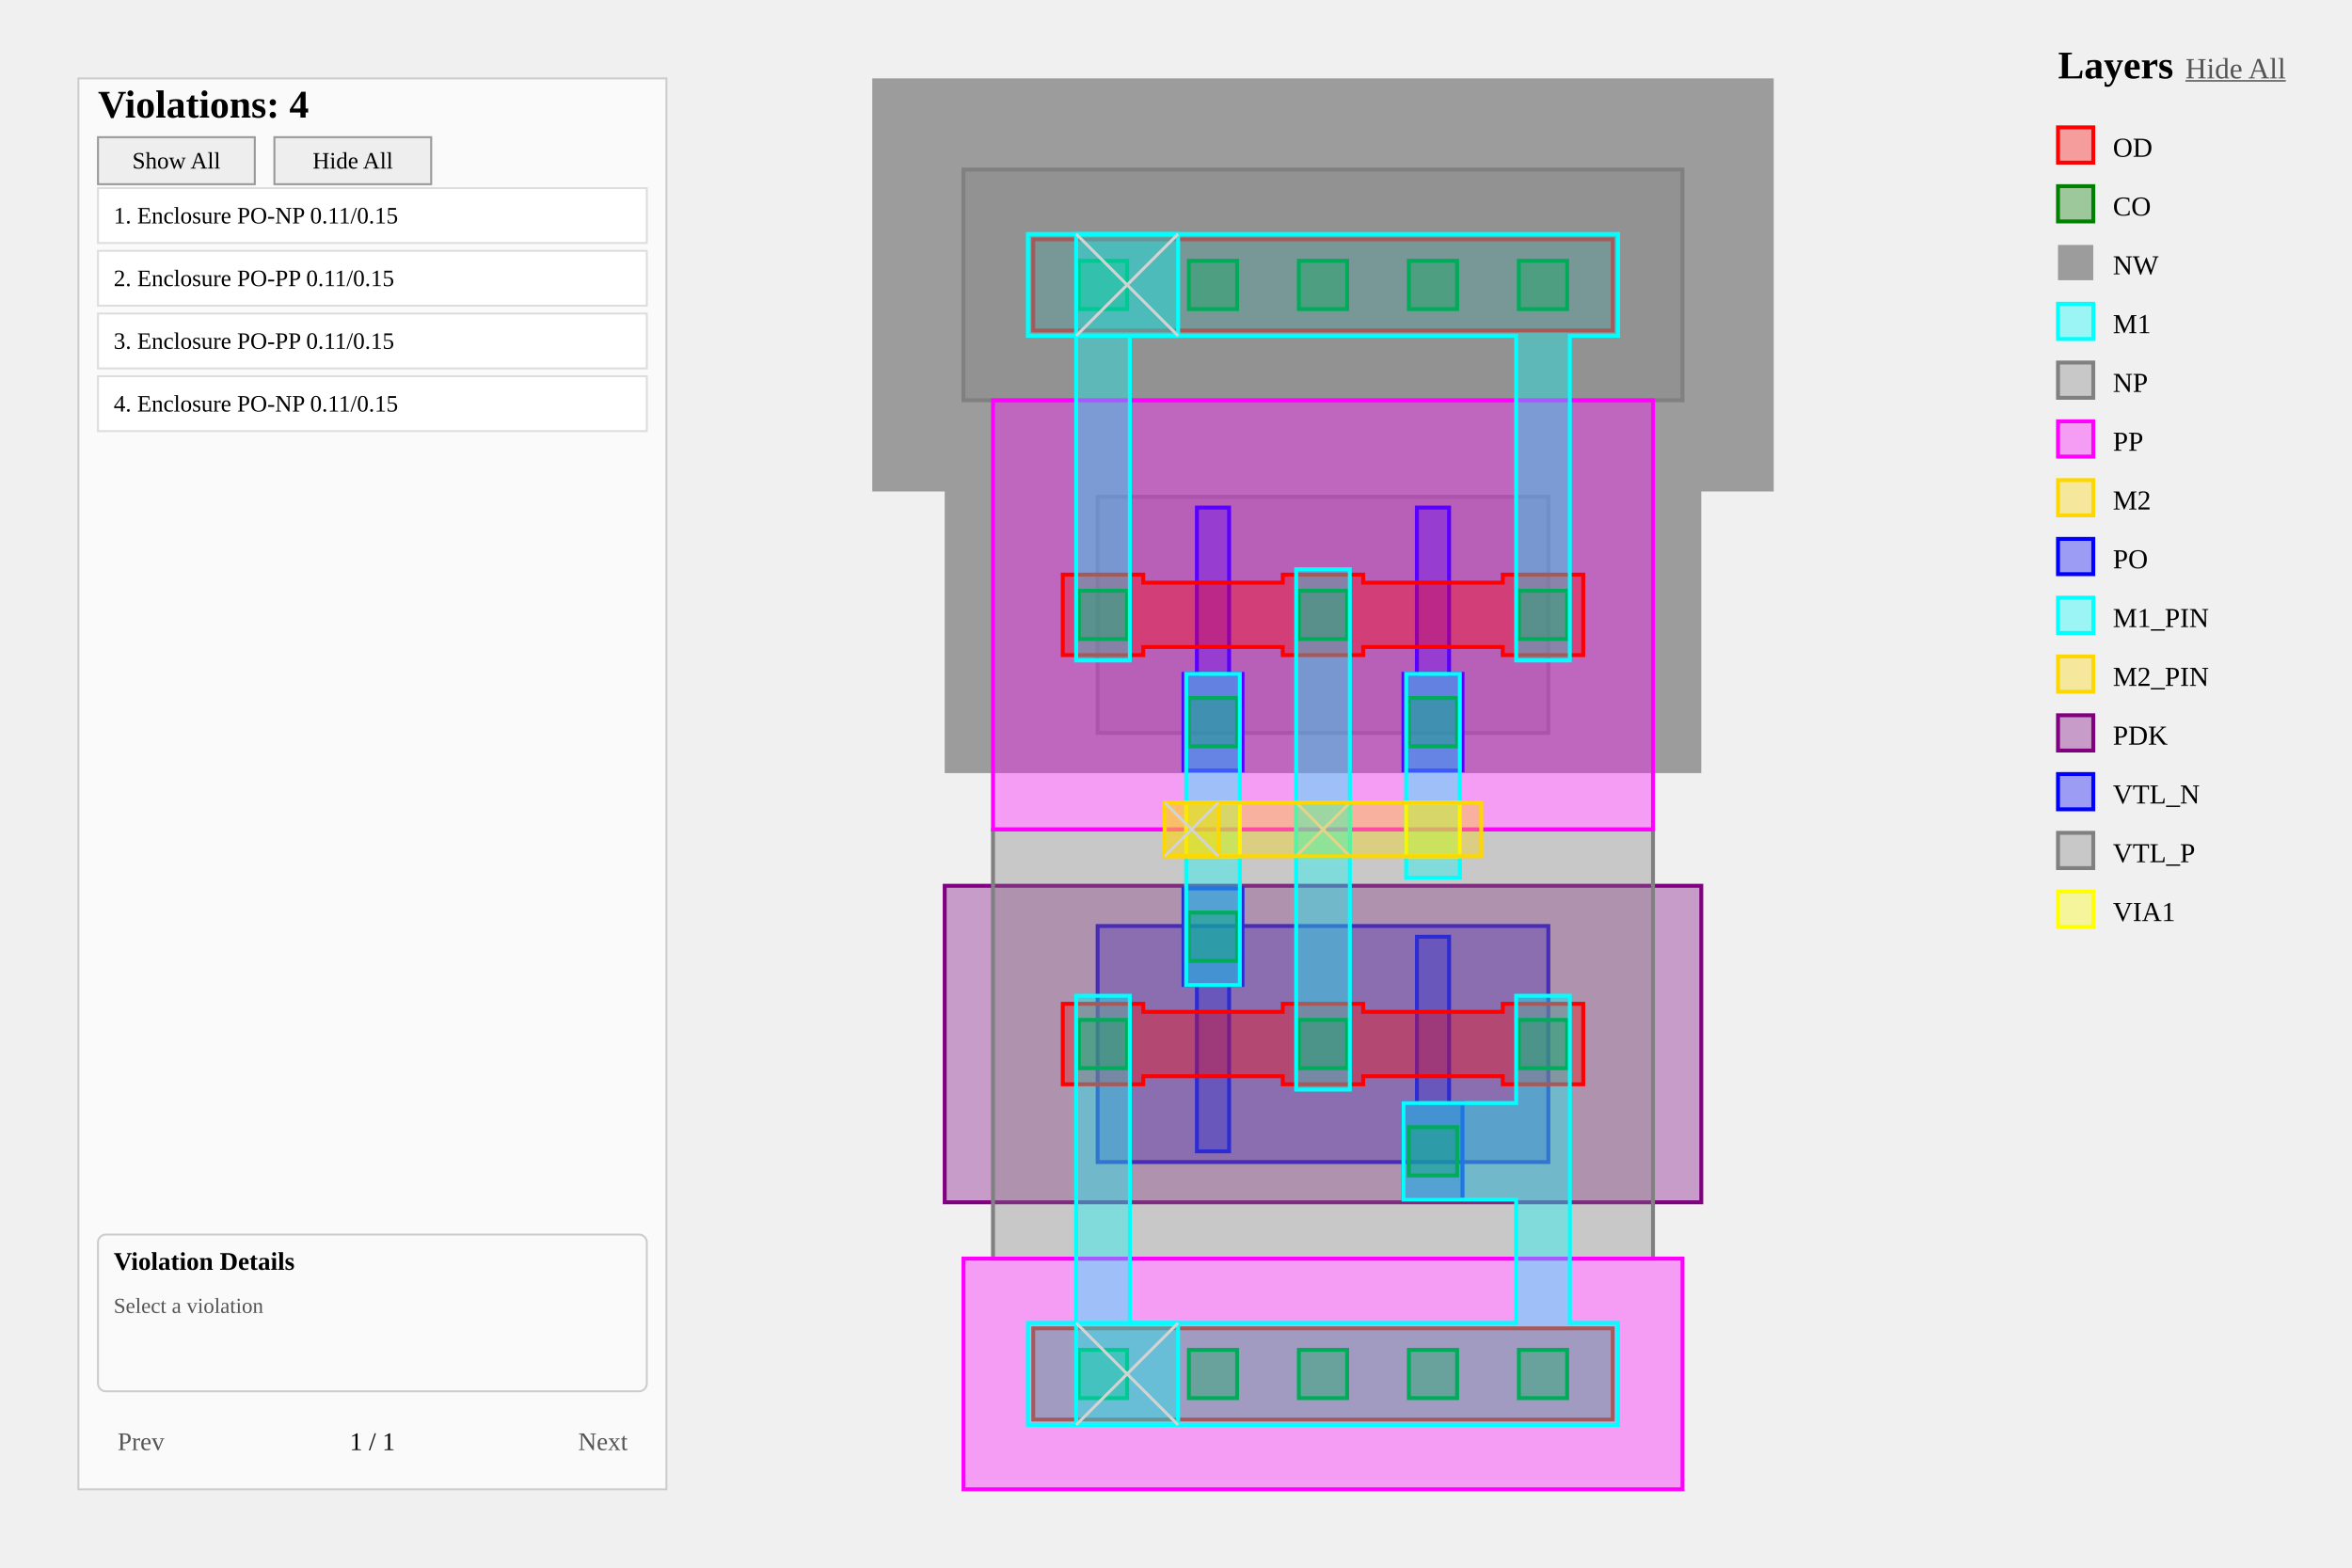
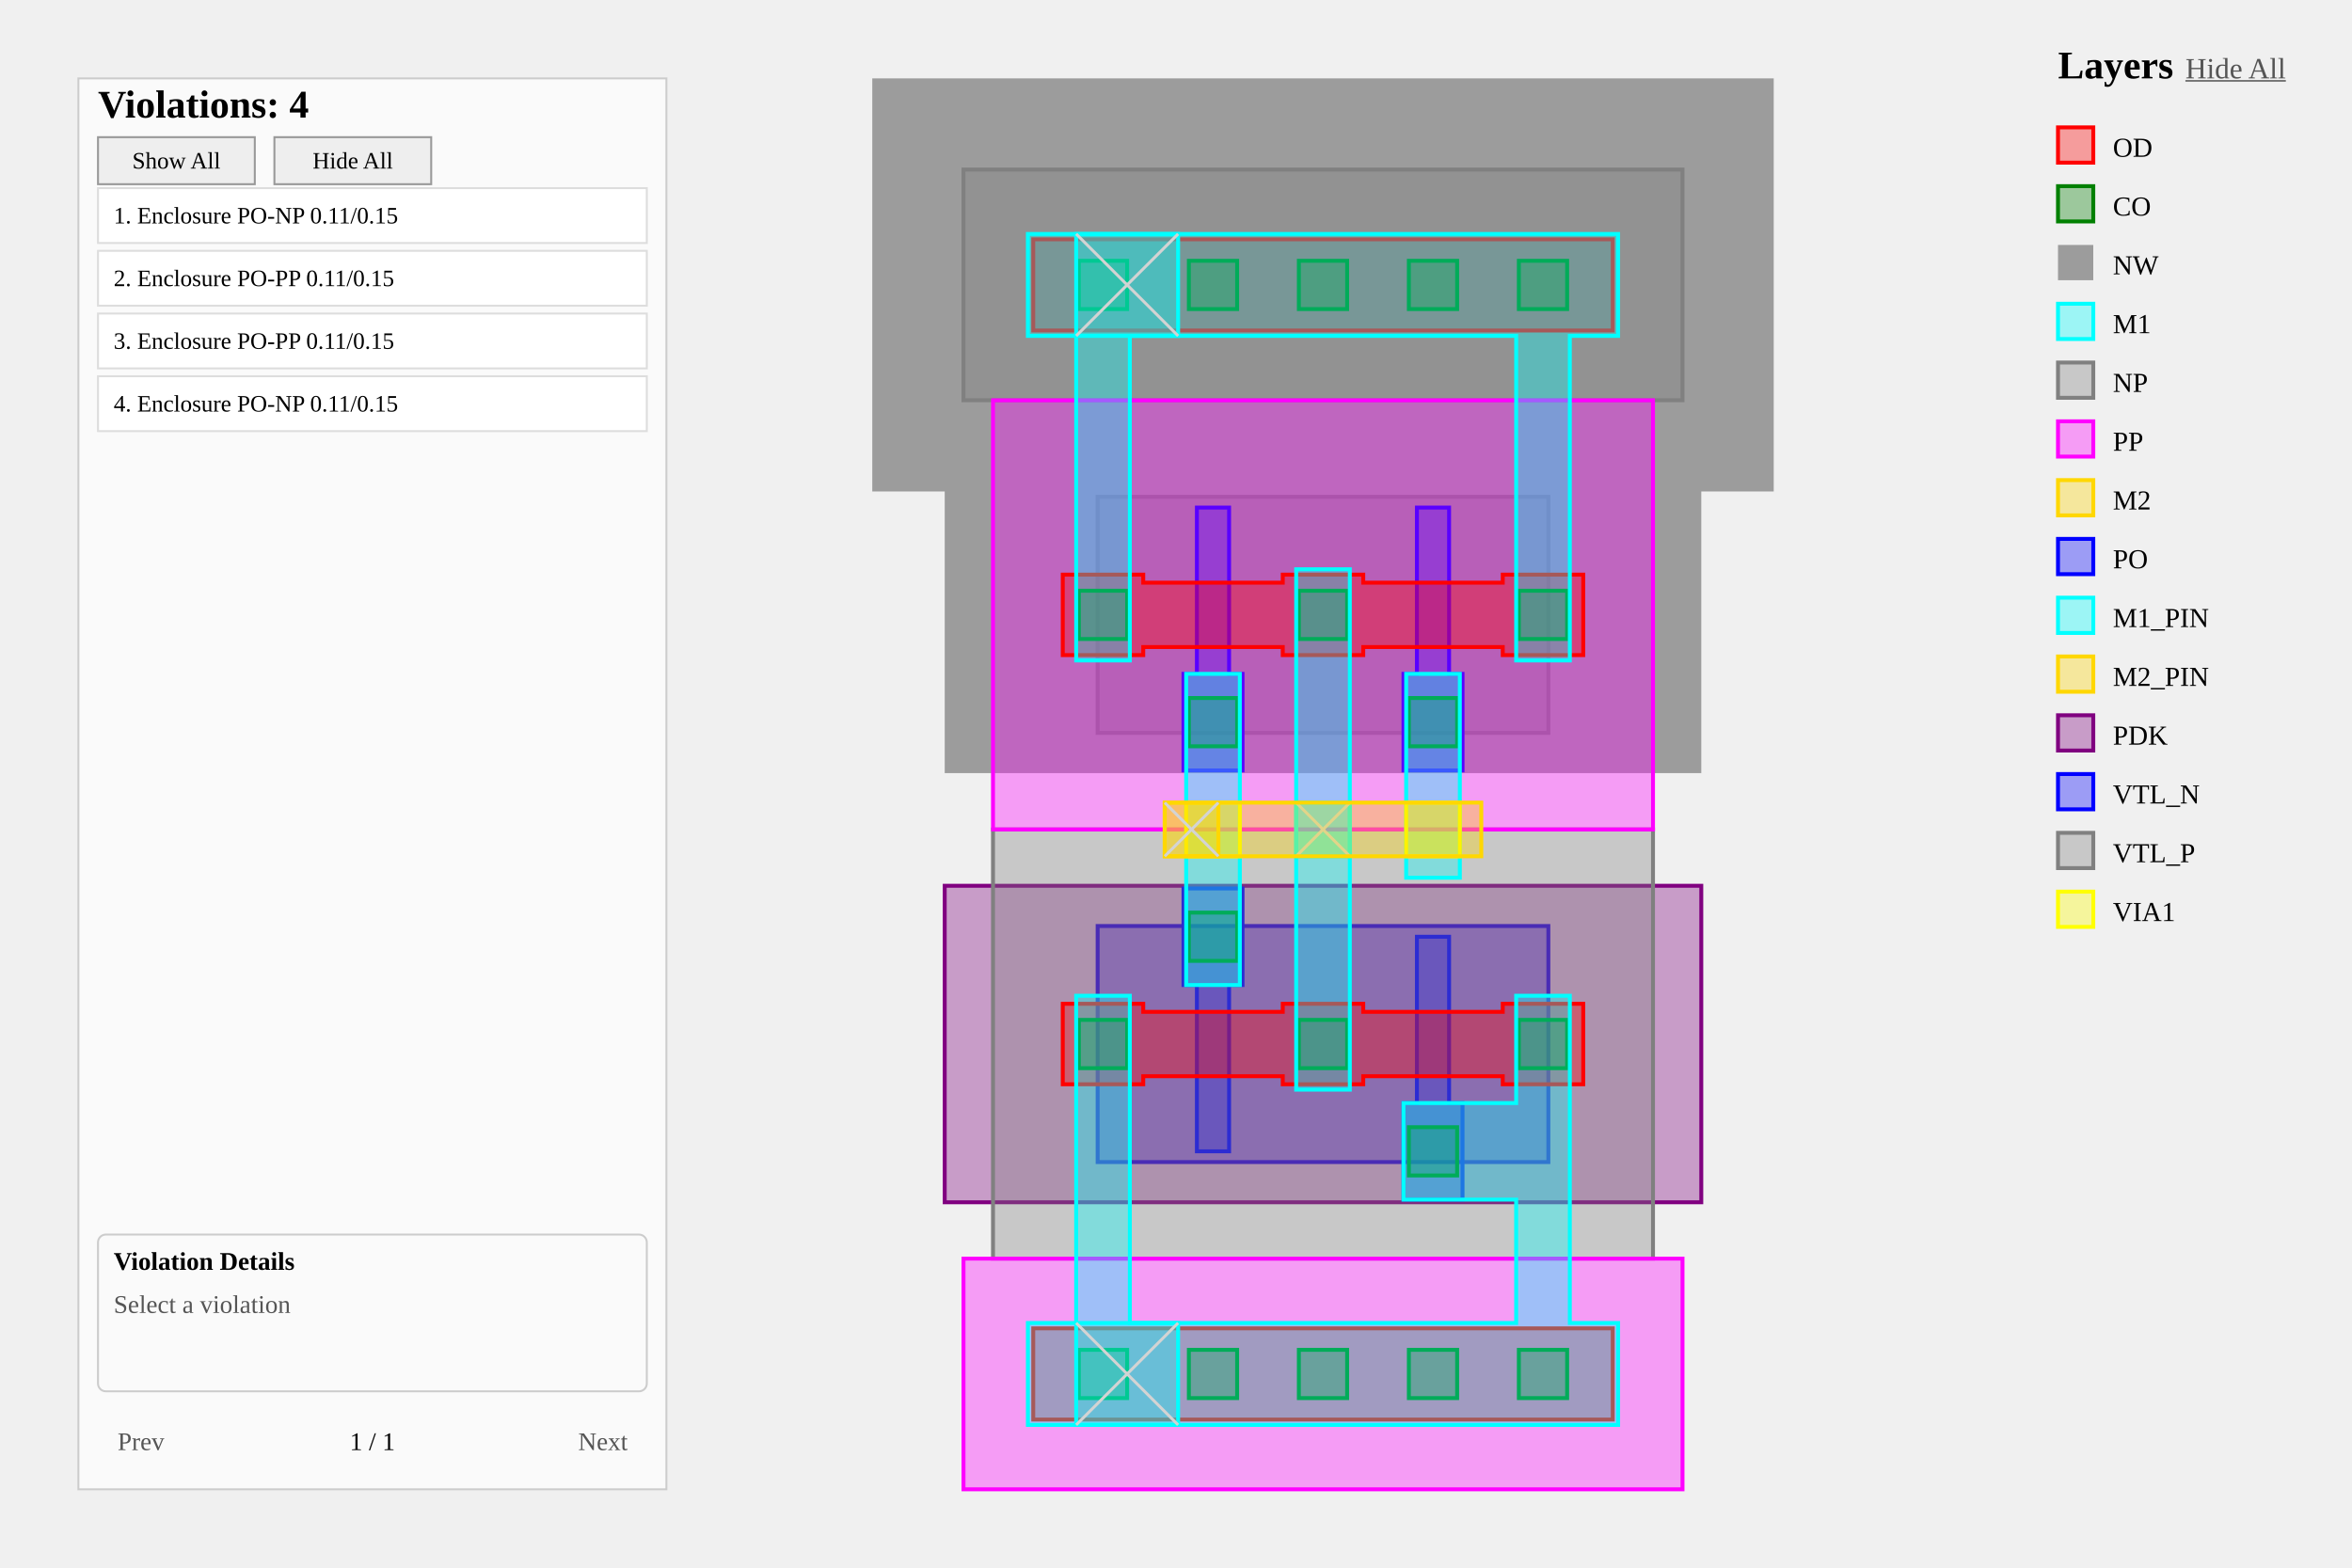
<svg xmlns="http://www.w3.org/2000/svg" width="100%" height="90vh" viewBox="0 0 1200 800" preserveAspectRatio="xMidYMid meet">
  <style>
    .violation-label {
      visibility: hidden;
      pointer-events: none;
    }
    .violation-overlay:hover .violation-label {
      visibility: visible;
    }
    .violation-overlay {
      cursor: pointer;
    }
    .legend-item.disabled .legend-label {
      fill: darkgray;
    }
    .legend-item.disabled rect {
      opacity: 0.35;
    }
    .violation-list-item.active rect {
      fill: #ffeaea;
      stroke: #cc0000;
    }
    .violation-list-item.active text {
      fill: #990000;
    }
  </style>
  <g id="layout">
    <g class="shape layer-NW">
      <polygon points="868.003,250.8 904.962,250.8 904.962,40 445.038,40 445.038,250.8 481.995,250.8 481.995,394.524 868.003,394.524 " fill="cream" fill-opacity="0.35" stroke="cream" stroke-width="2" />
    </g>
    <g class="shape layer-VTL_N">
      <polygon points="677.737,593.005 789.979,593.005 789.979,472.548 672.263,472.548 560.019,472.548 560.019,593.005 " fill="blue" fill-opacity="0.35" stroke="blue" stroke-width="2" />
    </g>
    <g class="shape layer-VTL_P">
      <polygon points="560.019,373.993 789.98,373.993 789.98,253.536 560.019,253.536 " fill="gray" fill-opacity="0.35" stroke="gray" stroke-width="2" />
    </g>
    <g class="shape layer-PDK">
      <polygon points="714.696,613.536 868.003,613.536 868.003,452.014 594.239,452.014 481.995,452.014 481.995,613.536 " fill="purple" fill-opacity="0.35" stroke="purple" stroke-width="2" />
    </g>
    <g class="shape layer-PO">
      <polygon points="627.091,502.662 633.934,502.662 633.934,453.384 603.822,453.384 603.822,502.662 610.664,502.662 610.664,516.349 610.664,549.202 610.664,587.528 627.091,587.528 627.091,549.202 627.091,516.349 " fill="blue" fill-opacity="0.35" stroke="blue" stroke-width="2" />
    </g>
    <g class="shape layer-PO">
      <polygon points="627.091,259.012 610.664,259.012 610.664,297.339 610.664,330.189 610.664,343.878 603.822,343.878 603.822,393.156 633.934,393.156 633.934,343.878 627.091,343.878 627.091,330.189 627.091,297.339 " fill="blue" fill-opacity="0.35" stroke="blue" stroke-width="2" />
    </g>
    <g class="shape layer-PO">
      <polygon points="739.334,259.012 722.909,259.012 722.909,297.339 722.909,330.189 722.909,343.878 716.064,343.878 716.064,393.156 746.178,393.156 746.178,343.878 739.334,343.878 739.334,330.189 739.334,297.339 " fill="blue" fill-opacity="0.35" stroke="blue" stroke-width="2" />
    </g>
    <g class="shape layer-PO">
      <polygon points="739.334,478.022 722.909,478.022 722.909,516.349 722.909,549.202 722.909,562.891 716.064,562.891 716.064,612.168 746.178,612.168 746.178,562.891 739.334,562.891 739.334,549.202 739.334,516.349 " fill="blue" fill-opacity="0.35" stroke="blue" stroke-width="2" />
    </g>
    <g class="shape layer-NP">
      <polygon points="491.577,204.259 491.577,86.54 858.421,86.54 858.421,204.259 " fill="gray" fill-opacity="0.35" stroke="gray" stroke-width="2" />
    </g>
    <g class="shape layer-NP">
      <polygon points="690.056,642.282 843.365,642.282 843.365,423.27 618.877,423.27 506.635,423.27 506.635,642.282 " fill="gray" fill-opacity="0.35" stroke="gray" stroke-width="2" />
    </g>
    <g class="shape layer-PP">
      <polygon points="491.577,760 491.577,642.281 858.421,642.281 858.421,760 " fill="magenta" fill-opacity="0.35" stroke="magenta" stroke-width="2" />
    </g>
    <g class="shape layer-PP">
      <polygon points="506.634,423.27 843.364,423.27 843.364,204.259 506.634,204.259 " fill="magenta" fill-opacity="0.35" stroke="magenta" stroke-width="2" />
    </g>
    <g class="shape layer-OD">
      <polygon points="527.167,168.669 527.167,122.129 822.832,122.129 822.832,168.669 " fill="red" fill-opacity="0.35" stroke="red" stroke-width="2" />
    </g>
    <g class="shape layer-OD">
      <polygon points="527.167,724.411 527.167,677.871 822.832,677.871 822.832,724.411 " fill="red" fill-opacity="0.35" stroke="red" stroke-width="2" />
    </g>
    <g class="shape layer-OD">
      <polygon points="583.288,549.202 610.664,549.202 627.091,549.202 654.467,549.202 654.467,553.308 695.533,553.308 695.533,549.202 722.909,549.202 739.334,549.202 766.71,549.202 766.71,553.308 807.775,553.308 807.775,512.243 766.71,512.243 766.71,516.349 739.334,516.349 722.909,516.349 695.533,516.349 695.533,512.243 654.467,512.243 654.467,516.349 627.091,516.349 610.664,516.349 583.288,516.349 583.288,512.243 542.223,512.243 542.223,553.308 583.288,553.308 " fill="red" fill-opacity="0.35" stroke="red" stroke-width="2" />
    </g>
    <g class="shape layer-OD">
      <polygon points="583.288,330.189 610.664,330.189 627.091,330.189 654.467,330.189 654.467,334.298 695.533,334.298 695.533,330.189 739.334,330.189 766.71,330.189 766.71,334.298 807.775,334.298 807.775,293.233 766.71,293.233 766.71,297.339 739.334,297.339 695.533,297.339 695.533,293.233 654.467,293.233 654.467,297.339 627.091,297.339 610.664,297.339 583.288,297.339 583.288,293.233 542.223,293.233 542.223,334.298 583.288,334.298 " fill="red" fill-opacity="0.35" stroke="red" stroke-width="2" />
    </g>
    <g class="shape layer-CO">
      <polygon points="774.923,157.719 799.562,157.719 799.562,133.08 774.923,133.08 " fill="green" fill-opacity="0.35" stroke="green" stroke-width="2" />
    </g>
    <g class="shape layer-CO">
      <polygon points="718.802,157.719 743.44,157.719 743.44,133.08 718.802,133.08 " fill="green" fill-opacity="0.35" stroke="green" stroke-width="2" />
    </g>
    <g class="shape layer-CO">
      <polygon points="662.68,157.719 687.319,157.719 687.319,133.08 662.68,133.08 " fill="green" fill-opacity="0.35" stroke="green" stroke-width="2" />
    </g>
    <g class="shape layer-CO">
      <polygon points="606.558,157.719 631.197,157.719 631.197,133.08 606.558,133.08 " fill="green" fill-opacity="0.35" stroke="green" stroke-width="2" />
    </g>
    <g class="shape layer-CO">
      <polygon points="550.437,157.719 575.076,157.719 575.076,133.08 550.437,133.08 " fill="green" fill-opacity="0.35" stroke="green" stroke-width="2" />
    </g>
    <g class="shape layer-CO">
      <polygon points="774.923,713.46 799.562,713.46 799.562,688.821 774.923,688.821 " fill="green" fill-opacity="0.35" stroke="green" stroke-width="2" />
    </g>
    <g class="shape layer-CO">
      <polygon points="718.802,713.46 743.44,713.46 743.44,688.821 718.802,688.821 " fill="green" fill-opacity="0.35" stroke="green" stroke-width="2" />
    </g>
    <g class="shape layer-CO">
      <polygon points="662.68,713.46 687.319,713.46 687.319,688.821 662.68,688.821 " fill="green" fill-opacity="0.35" stroke="green" stroke-width="2" />
    </g>
    <g class="shape layer-CO">
      <polygon points="606.558,713.46 631.197,713.46 631.197,688.821 606.558,688.821 " fill="green" fill-opacity="0.35" stroke="green" stroke-width="2" />
    </g>
    <g class="shape layer-CO">
      <polygon points="550.437,713.46 575.076,713.46 575.076,688.821 550.437,688.821 " fill="green" fill-opacity="0.35" stroke="green" stroke-width="2" />
    </g>
    <g class="shape layer-CO">
      <polygon points="550.437,545.095 575.076,545.095 575.076,520.456 550.437,520.456 " fill="green" fill-opacity="0.35" stroke="green" stroke-width="2" />
    </g>
    <g class="shape layer-CO">
      <polygon points="550.437,326.084 575.076,326.084 575.076,301.445 550.437,301.445 " fill="green" fill-opacity="0.35" stroke="green" stroke-width="2" />
    </g>
    <g class="shape layer-CO">
      <polygon points="774.923,326.084 799.562,326.084 799.562,301.445 774.923,301.445 " fill="green" fill-opacity="0.35" stroke="green" stroke-width="2" />
    </g>
    <g class="shape layer-CO">
      <polygon points="662.68,326.084 687.319,326.084 687.319,301.445 662.68,301.445 " fill="green" fill-opacity="0.35" stroke="green" stroke-width="2" />
    </g>
    <g class="shape layer-CO">
      <polygon points="774.923,545.095 799.562,545.095 799.562,520.456 774.923,520.456 " fill="green" fill-opacity="0.35" stroke="green" stroke-width="2" />
    </g>
    <g class="shape layer-CO">
      <polygon points="662.68,545.095 687.319,545.095 687.319,520.456 662.68,520.456 " fill="green" fill-opacity="0.35" stroke="green" stroke-width="2" />
    </g>
    <g class="shape layer-CO">
      <polygon points="606.558,380.837 631.197,380.837 631.197,356.198 606.558,356.198 " fill="green" fill-opacity="0.35" stroke="green" stroke-width="2" />
    </g>
    <g class="shape layer-CO">
      <polygon points="718.802,380.837 743.44,380.837 743.44,356.198 718.802,356.198 " fill="green" fill-opacity="0.35" stroke="green" stroke-width="2" />
    </g>
    <g class="shape layer-CO">
      <polygon points="606.558,490.342 631.197,490.342 631.197,465.704 606.558,465.704 " fill="green" fill-opacity="0.35" stroke="green" stroke-width="2" />
    </g>
    <g class="shape layer-CO">
      <polygon points="718.802,599.848 743.44,599.848 743.44,575.209 718.802,575.209 " fill="green" fill-opacity="0.35" stroke="green" stroke-width="2" />
    </g>
    <g class="shape layer-M1">
      <polygon points="576.444,171.408 773.554,171.408 773.554,337.034 800.93,337.034 800.93,171.408 825.57,171.408 825.57,119.392 800.93,119.392 773.554,119.392 576.444,119.392 549.068,119.392 524.43,119.392 524.43,171.408 549.068,171.408 549.068,337.034 576.444,337.034 " fill="cyan" fill-opacity="0.35" stroke="cyan" stroke-width="2" />
    </g>
    <g class="shape layer-M1">
      <polygon points="825.57,675.133 800.93,675.133 800.93,612.168 800.93,508.136 798.194,508.136 773.554,508.136 773.554,562.891 743.44,562.891 718.802,562.891 716.064,562.891 716.064,612.168 773.554,612.168 773.554,675.133 576.444,675.133 576.444,508.136 573.708,508.136 549.068,508.136 549.068,675.133 524.43,675.133 524.43,727.149 825.57,727.149 " fill="cyan" fill-opacity="0.35" stroke="cyan" stroke-width="2" />
    </g>
    <g class="shape layer-M1">
      <polygon points="632.566,343.878 631.198,343.878 606.558,343.878 605.19,343.878 605.19,502.662 632.566,502.662 " fill="cyan" fill-opacity="0.35" stroke="cyan" stroke-width="2" />
    </g>
    <g class="shape layer-M1">
      <polygon points="744.81,343.878 743.44,343.878 718.802,343.878 717.432,343.878 717.432,447.908 744.81,447.908 " fill="cyan" fill-opacity="0.35" stroke="cyan" stroke-width="2" />
    </g>
    <g class="shape layer-M1">
      <polygon points="688.688,290.494 687.318,290.494 662.68,290.494 661.312,290.494 661.312,556.046 688.688,556.046 " fill="cyan" fill-opacity="0.35" stroke="cyan" stroke-width="2" />
    </g>
    <g class="shape layer-M1_PIN">
      <polygon points="661.311,436.958 688.688,436.958 688.688,409.582 661.311,409.582 " fill="cyan" fill-opacity="0.35" stroke="cyan" stroke-width="2" />
      <line x1="661.311" y1="409.582" x2="688.688" y2="436.958" stroke="lightgray" stroke-width="1.5" />
      <line x1="661.311" y1="436.958" x2="688.688" y2="409.582" stroke="lightgray" stroke-width="1.5" />
    </g>
    <g class="shape layer-M1_PIN">
      <polygon points="549.068,171.407 601.083,171.407 601.083,119.392 549.068,119.392 " fill="cyan" fill-opacity="0.35" stroke="cyan" stroke-width="2" />
      <line x1="549.068" y1="119.392" x2="601.083" y2="171.407" stroke="lightgray" stroke-width="1.5" />
      <line x1="549.068" y1="171.407" x2="601.083" y2="119.392" stroke="lightgray" stroke-width="1.5" />
    </g>
    <g class="shape layer-M1_PIN">
      <polygon points="549.068,727.148 601.083,727.148 601.083,675.133 549.068,675.133 " fill="cyan" fill-opacity="0.35" stroke="cyan" stroke-width="2" />
      <line x1="549.068" y1="675.133" x2="601.083" y2="727.148" stroke="lightgray" stroke-width="1.5" />
      <line x1="549.068" y1="727.148" x2="601.083" y2="675.133" stroke="lightgray" stroke-width="1.5" />
    </g>
    <g class="shape layer-VIA1">
      <polygon points="717.433,436.958 744.809,436.958 744.809,409.582 717.433,409.582 " fill="yellow" fill-opacity="0.35" stroke="yellow" stroke-width="2" />
    </g>
    <g class="shape layer-VIA1">
      <polygon points="605.19,436.958 632.566,436.958 632.566,409.582 605.19,409.582 " fill="yellow" fill-opacity="0.35" stroke="yellow" stroke-width="2" />
    </g>
    <g class="shape layer-M2">
      <polygon points="643.517,436.959 755.759,436.959 755.759,409.581 706.483,409.581 643.517,409.581 594.239,409.581 594.239,436.959 " fill="gold" fill-opacity="0.35" stroke="gold" stroke-width="2" />
    </g>
    <g class="shape layer-M2_PIN">
      <polygon points="594.239,436.958 621.615,436.958 621.615,409.582 594.239,409.582 " fill="gold" fill-opacity="0.35" stroke="gold" stroke-width="2" />
      <line x1="594.239" y1="409.582" x2="621.615" y2="436.958" stroke="lightgray" stroke-width="1.5" />
      <line x1="594.239" y1="436.958" x2="621.615" y2="409.582" stroke="lightgray" stroke-width="1.5" />
    </g>
  </g>
  <g id="violations">
    <g id="violation-0" class="violation-overlay" data-layers="layer-PO layer-NP" style="display: none;">
      <line class="violation-edge" x1="633.934" y1="453.384" x2="603.822" y2="453.384" stroke="red" stroke-width="3" stroke-linecap="round" />
      <line class="violation-edge" x1="843.365" y1="423.27" x2="618.877" y2="423.27" stroke="red" stroke-width="3" stroke-linecap="round" />
      <g>
        <line class="violation-marker" x1="618.877" y1="453.384" x2="618.877" y2="423.27" stroke="red" stroke-width="2" stroke-linecap="round" />
        <circle class="violation-point" cx="618.877" cy="453.384" r="4" fill="red" />
        <circle class="violation-point" cx="618.877" cy="423.27" r="4" fill="red" />
        <text class="violation-label" x="618.877" y="431.327" font-size="14" text-anchor="middle" fill="red">
          <tspan x="618.877">Enclosure PO With NP</tspan>
          <tspan x="618.877" dy="16">0.11/0.15</tspan>
        </text>
      </g>
    </g>
    <g id="violation-1" class="violation-overlay" data-layers="layer-PO layer-PP" style="display: none;">
      <line class="violation-edge" x1="603.822" y1="393.156" x2="633.934" y2="393.156" stroke="red" stroke-width="3" stroke-linecap="round" />
      <line class="violation-edge" x1="506.634" y1="423.27" x2="843.364" y2="423.27" stroke="red" stroke-width="3" stroke-linecap="round" />
      <g>
        <line class="violation-marker" x1="603.822" y1="393.156" x2="603.822" y2="423.27" stroke="red" stroke-width="2" stroke-linecap="round" />
        <circle class="violation-point" cx="603.822" cy="393.156" r="4" fill="red" />
        <circle class="violation-point" cx="603.822" cy="423.27" r="4" fill="red" />
        <text class="violation-label" x="603.822" y="401.213" font-size="14" text-anchor="middle" fill="red">
          <tspan x="603.822">Enclosure PO With PP</tspan>
          <tspan x="603.822" dy="16">0.11/0.15</tspan>
        </text>
      </g>
    </g>
    <g id="violation-2" class="violation-overlay" data-layers="layer-PO layer-PP" style="display: none;">
      <line class="violation-edge" x1="716.064" y1="393.156" x2="746.178" y2="393.156" stroke="red" stroke-width="3" stroke-linecap="round" />
      <line class="violation-edge" x1="506.634" y1="423.27" x2="843.364" y2="423.27" stroke="red" stroke-width="3" stroke-linecap="round" />
      <g>
        <line class="violation-marker" x1="716.064" y1="393.156" x2="716.064" y2="423.27" stroke="red" stroke-width="2" stroke-linecap="round" />
        <circle class="violation-point" cx="716.064" cy="393.156" r="4" fill="red" />
        <circle class="violation-point" cx="716.064" cy="423.27" r="4" fill="red" />
        <text class="violation-label" x="716.064" y="401.213" font-size="14" text-anchor="middle" fill="red">
          <tspan x="716.064">Enclosure PO With PP</tspan>
          <tspan x="716.064" dy="16">0.11/0.15</tspan>
        </text>
      </g>
    </g>
    <g id="violation-3" class="violation-overlay" data-layers="layer-PO layer-NP" style="display: none;">
      <line class="violation-edge" x1="716.064" y1="612.168" x2="746.178" y2="612.168" stroke="red" stroke-width="3" stroke-linecap="round" />
      <line class="violation-edge" x1="690.056" y1="642.282" x2="843.365" y2="642.282" stroke="red" stroke-width="3" stroke-linecap="round" />
      <g>
        <line class="violation-marker" x1="716.064" y1="612.168" x2="716.064" y2="642.282" stroke="red" stroke-width="2" stroke-linecap="round" />
        <circle class="violation-point" cx="716.064" cy="612.168" r="4" fill="red" />
        <circle class="violation-point" cx="716.064" cy="642.282" r="4" fill="red" />
        <text class="violation-label" x="716.064" y="620.225" font-size="14" text-anchor="middle" fill="red">
          <tspan x="716.064">Enclosure PO With NP</tspan>
          <tspan x="716.064" dy="16">0.11/0.15</tspan>
        </text>
      </g>
    </g>
  </g>
  <g id="violation-list">
    <rect x="40" y="40" width="300" height="720" fill="#fafafa" stroke="#cccccc" stroke-width="1" />
    <text x="50" y="60" font-size="20" font-weight="bold" fill="black">Violations: 4</text>
    <g class="panel-button" style="cursor: pointer;">
      <rect x="50" y="70" width="80" height="24" fill="#eeeeee" stroke="#999999" stroke-width="1" />
      <text x="90" y="86" font-size="12" text-anchor="middle" fill="black">Show All</text>
    </g>
    <g class="panel-button" style="cursor: pointer;">
      <rect x="140" y="70" width="80" height="24" fill="#eeeeee" stroke="#999999" stroke-width="1" />
      <text x="180" y="86" font-size="12" text-anchor="middle" fill="black">Hide All</text>
    </g>
-     <g id="violation-item-0" class="violation-list-item" data-violation-id="violation-0" data-message="Minimum Enclosure violation: PO enclosed by NPshould be 0.150000 actual0.110001" data-page="0" data-layers="layer-PO layer-NP" style="cursor: pointer;">
+     <g id="violation-item-0" class="violation-list-item" data-violation-id="violation-0" data-message="Minimum Enclosure violation: PO enclosed by NP should be 0.150000 actual 0.110001" data-page="0" data-layers="layer-PO layer-NP" style="cursor: pointer;">
      <rect x="50" y="96" width="280" height="28" fill="white" stroke="#dddddd" stroke-width="1" />
      <text x="58" y="114" font-size="12" fill="black">1. Enclosure PO-NP 0.11/0.15</text>
    </g>
-     <g id="violation-item-1" class="violation-list-item" data-violation-id="violation-1" data-message="Minimum Enclosure violation: PO enclosed by PPshould be 0.150000 actual0.110000" data-page="0" data-layers="layer-PO layer-PP" style="cursor: pointer;">
+     <g id="violation-item-1" class="violation-list-item" data-violation-id="violation-1" data-message="Minimum Enclosure violation: PO enclosed by PP should be 0.150000 actual 0.110000" data-page="0" data-layers="layer-PO layer-PP" style="cursor: pointer;">
      <rect x="50" y="128" width="280" height="28" fill="white" stroke="#dddddd" stroke-width="1" />
      <text x="58" y="146" font-size="12" fill="black">2. Enclosure PO-PP 0.11/0.15</text>
    </g>
-     <g id="violation-item-2" class="violation-list-item" data-violation-id="violation-2" data-message="Minimum Enclosure violation: PO enclosed by PPshould be 0.150000 actual0.110000" data-page="0" data-layers="layer-PO layer-PP" style="cursor: pointer;">
+     <g id="violation-item-2" class="violation-list-item" data-violation-id="violation-2" data-message="Minimum Enclosure violation: PO enclosed by PP should be 0.150000 actual 0.110000" data-page="0" data-layers="layer-PO layer-PP" style="cursor: pointer;">
      <rect x="50" y="160" width="280" height="28" fill="white" stroke="#dddddd" stroke-width="1" />
      <text x="58" y="178" font-size="12" fill="black">3. Enclosure PO-PP 0.11/0.15</text>
    </g>
-     <g id="violation-item-3" class="violation-list-item" data-violation-id="violation-3" data-message="Minimum Enclosure violation: PO enclosed by NPshould be 0.150000 actual0.110001" data-page="0" data-layers="layer-PO layer-NP" style="cursor: pointer;">
+     <g id="violation-item-3" class="violation-list-item" data-violation-id="violation-3" data-message="Minimum Enclosure violation: PO enclosed by NP should be 0.150000 actual 0.110001" data-page="0" data-layers="layer-PO layer-NP" style="cursor: pointer;">
      <rect x="50" y="192" width="280" height="28" fill="white" stroke="#dddddd" stroke-width="1" />
      <text x="58" y="210" font-size="12" fill="black">4. Enclosure PO-NP 0.11/0.15</text>
    </g>
    <text x="60" y="740" font-size="13" fill="#555555" style="cursor: pointer;">Prev</text>
    <text id="violation-page-indicator" x="190" y="740" font-size="13" text-anchor="middle" fill="black">1 / 1</text>
    <text x="295" y="740" font-size="13" fill="#555555" style="cursor: pointer;">Next</text>
    <rect x="50" y="630" width="280" height="80" fill="#fafafa" stroke="#cccccc" stroke-width="1" rx="4" />
    <text x="58" y="648" font-size="13" font-weight="bold" fill="black">Violation Details</text>
-     <text id="violation-details-text" x="58" y="670" font-size="11" fill="#555555">Select a violation</text>
+     <text id="violation-details-text" x="58" y="670" font-size="13" fill="#555555">Select a violation</text>
  </g>
  <g id="layer-legend">
    <text x="1050" y="40" font-size="20" font-weight="bold" fill="black">Layers</text>
    <text id="toggle-all-layers" x="1115" y="40" font-size="15" fill="#555555" text-decoration="underline" style="cursor: pointer;">Hide All</text>
    <g class="legend-item" data-layer="layer-OD" style="cursor: pointer;">
      <rect x="1050" y="65" width="18" height="18" fill="red" fill-opacity="0.35" stroke="red" stroke-width="2" />
      <text class="legend-label" x="1078" y="80" font-size="14" fill="black">OD</text>
    </g>
    <g class="legend-item" data-layer="layer-CO" style="cursor: pointer;">
      <rect x="1050" y="95" width="18" height="18" fill="green" fill-opacity="0.35" stroke="green" stroke-width="2" />
      <text class="legend-label" x="1078" y="110" font-size="14" fill="black">CO</text>
    </g>
    <g class="legend-item" data-layer="layer-NW" style="cursor: pointer;">
      <rect x="1050" y="125" width="18" height="18" fill="cream" fill-opacity="0.35" stroke="cream" stroke-width="2" />
      <text class="legend-label" x="1078" y="140" font-size="14" fill="black">NW</text>
    </g>
    <g class="legend-item" data-layer="layer-M1" style="cursor: pointer;">
      <rect x="1050" y="155" width="18" height="18" fill="cyan" fill-opacity="0.35" stroke="cyan" stroke-width="2" />
      <text class="legend-label" x="1078" y="170" font-size="14" fill="black">M1</text>
    </g>
    <g class="legend-item" data-layer="layer-NP" style="cursor: pointer;">
      <rect x="1050" y="185" width="18" height="18" fill="gray" fill-opacity="0.35" stroke="gray" stroke-width="2" />
      <text class="legend-label" x="1078" y="200" font-size="14" fill="black">NP</text>
    </g>
    <g class="legend-item" data-layer="layer-PP" style="cursor: pointer;">
      <rect x="1050" y="215" width="18" height="18" fill="magenta" fill-opacity="0.35" stroke="magenta" stroke-width="2" />
      <text class="legend-label" x="1078" y="230" font-size="14" fill="black">PP</text>
    </g>
    <g class="legend-item" data-layer="layer-M2" style="cursor: pointer;">
      <rect x="1050" y="245" width="18" height="18" fill="gold" fill-opacity="0.35" stroke="gold" stroke-width="2" />
      <text class="legend-label" x="1078" y="260" font-size="14" fill="black">M2</text>
    </g>
    <g class="legend-item" data-layer="layer-PO" style="cursor: pointer;">
      <rect x="1050" y="275" width="18" height="18" fill="blue" fill-opacity="0.35" stroke="blue" stroke-width="2" />
      <text class="legend-label" x="1078" y="290" font-size="14" fill="black">PO</text>
    </g>
    <g class="legend-item" data-layer="layer-M1_PIN" style="cursor: pointer;">
      <rect x="1050" y="305" width="18" height="18" fill="cyan" fill-opacity="0.35" stroke="cyan" stroke-width="2" />
      <text class="legend-label" x="1078" y="320" font-size="14" fill="black">M1_PIN</text>
    </g>
    <g class="legend-item" data-layer="layer-M2_PIN" style="cursor: pointer;">
      <rect x="1050" y="335" width="18" height="18" fill="gold" fill-opacity="0.35" stroke="gold" stroke-width="2" />
      <text class="legend-label" x="1078" y="350" font-size="14" fill="black">M2_PIN</text>
    </g>
    <g class="legend-item" data-layer="layer-PDK" style="cursor: pointer;">
      <rect x="1050" y="365" width="18" height="18" fill="purple" fill-opacity="0.35" stroke="purple" stroke-width="2" />
      <text class="legend-label" x="1078" y="380" font-size="14" fill="black">PDK</text>
    </g>
    <g class="legend-item" data-layer="layer-VTL_N" style="cursor: pointer;">
      <rect x="1050" y="395" width="18" height="18" fill="blue" fill-opacity="0.35" stroke="blue" stroke-width="2" />
      <text class="legend-label" x="1078" y="410" font-size="14" fill="black">VTL_N</text>
    </g>
    <g class="legend-item" data-layer="layer-VTL_P" style="cursor: pointer;">
      <rect x="1050" y="425" width="18" height="18" fill="gray" fill-opacity="0.35" stroke="gray" stroke-width="2" />
      <text class="legend-label" x="1078" y="440" font-size="14" fill="black">VTL_P</text>
    </g>
    <g class="legend-item" data-layer="layer-VIA1" style="cursor: pointer;">
      <rect x="1050" y="455" width="18" height="18" fill="yellow" fill-opacity="0.35" stroke="yellow" stroke-width="2" />
      <text class="legend-label" x="1078" y="470" font-size="14" fill="black">VIA1</text>
    </g>
  </g>
</svg>
